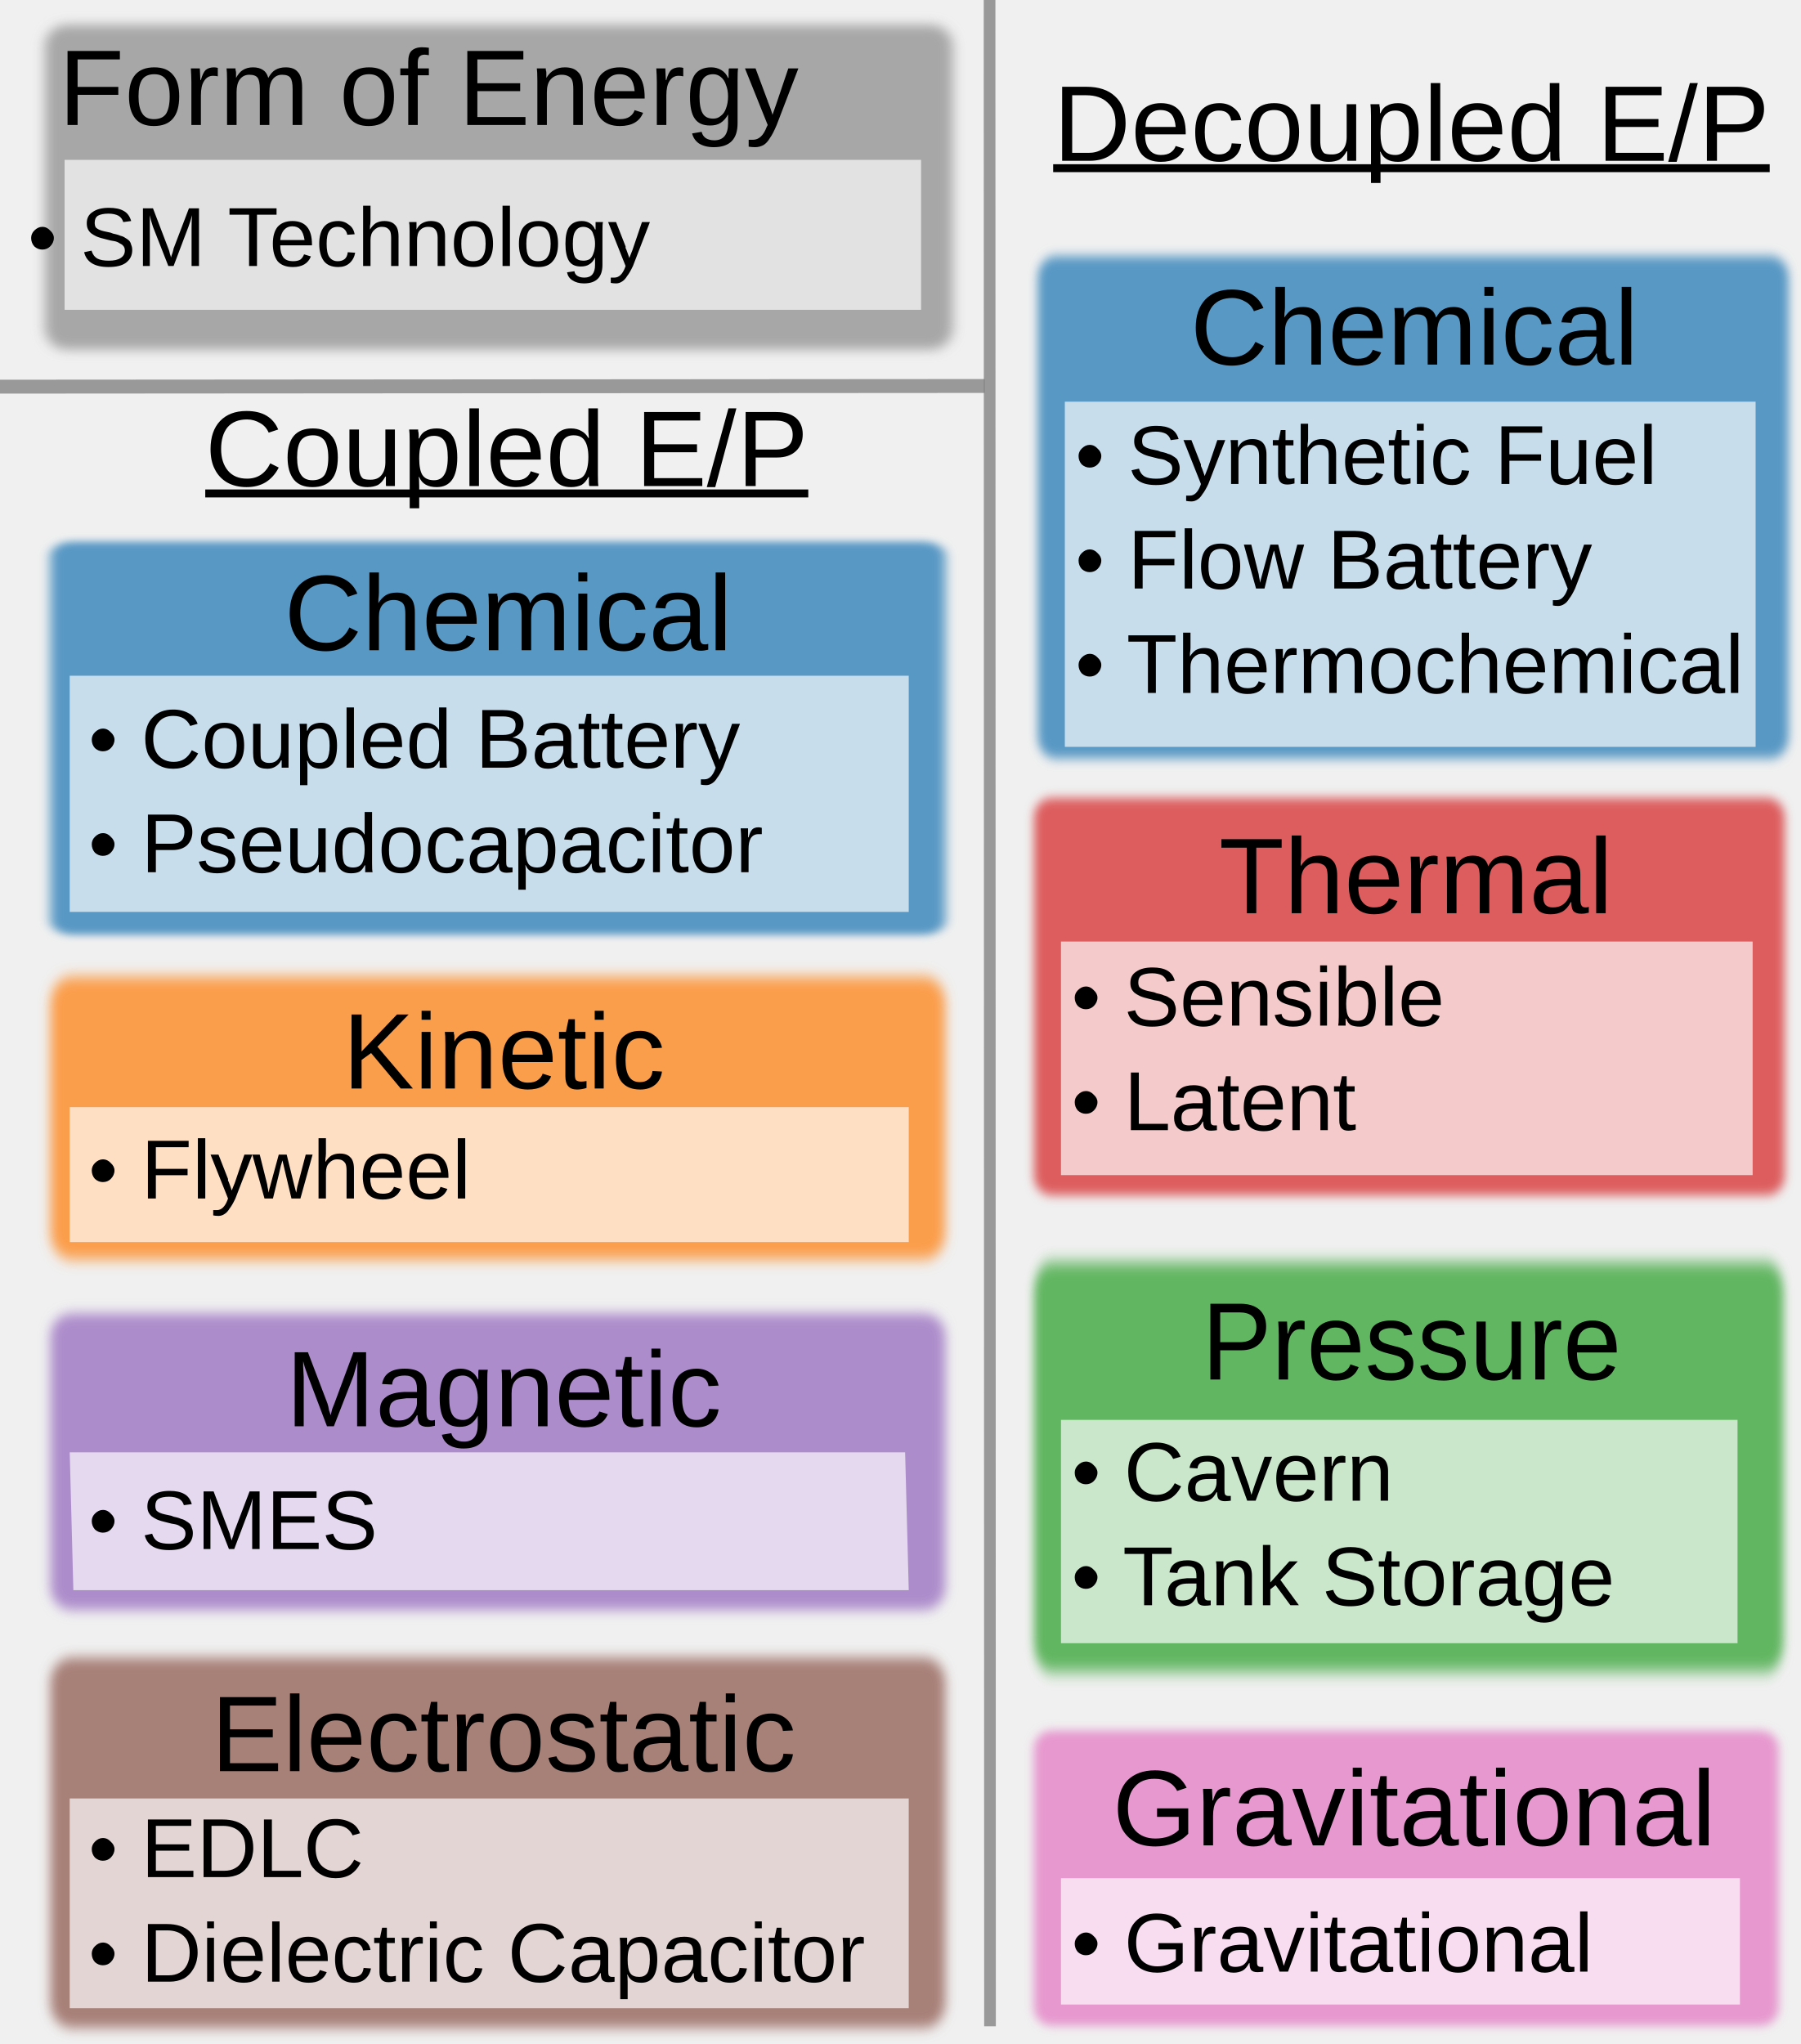
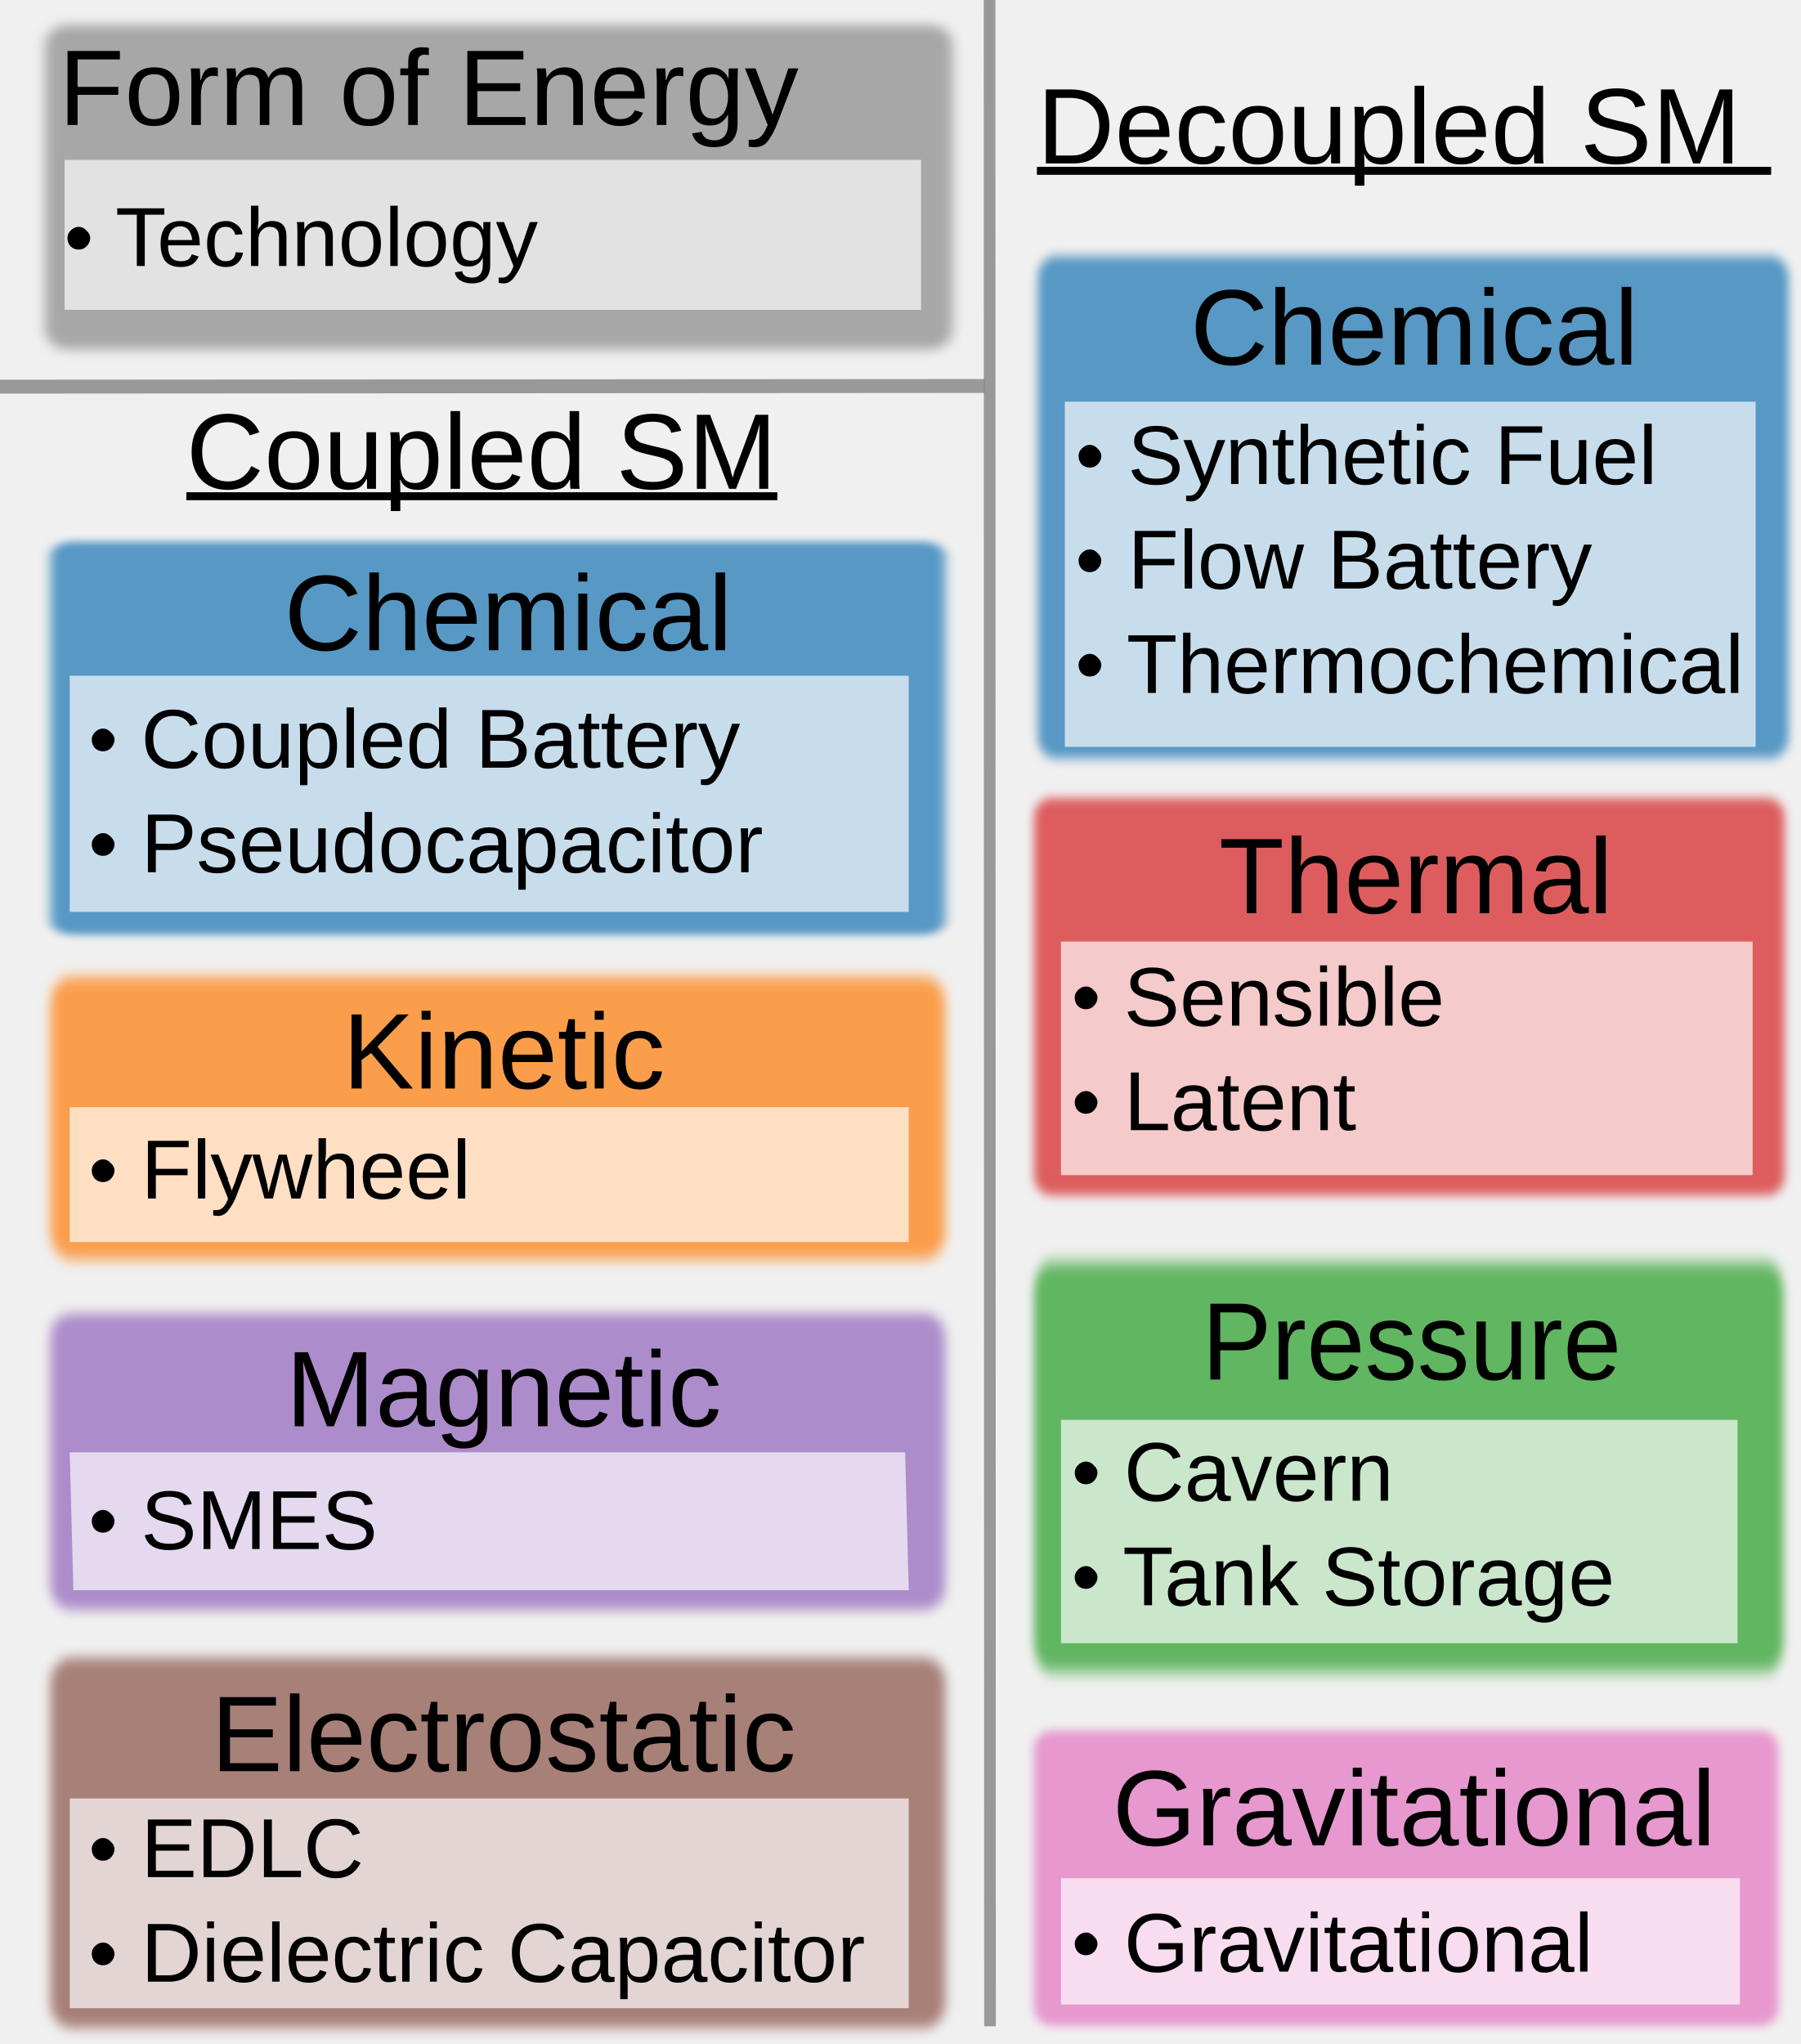
<svg xmlns="http://www.w3.org/2000/svg" width="53.215mm" height="60.411mm" viewBox="0 0 53.215 60.411" version="1.1" id="svg5" xml:space="preserve">
  <defs id="defs2">
    <rect x="856.205" y="473.246" width="132.097" height="20.602" id="rect17208" />
    <clipPath clipPathUnits="userSpaceOnUse" id="clipEmfPath1">
      <path d="M 0,0 H 375.447 V 306.686 H 0 Z" id="path400" />
    </clipPath>
    <pattern id="EMFhbasepattern" patternUnits="userSpaceOnUse" width="6" height="6" x="0" y="0" />
    <filter style="color-interpolation-filters:sRGB" id="filter1224" x="-0.016" y="-0.06" width="1.031" height="1.12">
      <feGaussianBlur stdDeviation="0.54" id="feGaussianBlur1226" />
    </filter>
    <filter style="color-interpolation-filters:sRGB" id="filter1228" x="-0.016" y="-0.031" width="1.031" height="1.062">
      <feGaussianBlur stdDeviation="0.54" id="feGaussianBlur1230" />
    </filter>
    <filter style="color-interpolation-filters:sRGB" id="filter1232" x="-0.016" y="-0.027" width="1.031" height="1.055">
      <feGaussianBlur stdDeviation="0.54" id="feGaussianBlur1234" />
    </filter>
    <filter style="color-interpolation-filters:sRGB" id="filter1236" x="-0.016" y="-0.024" width="1.031" height="1.048">
      <feGaussianBlur stdDeviation="0.54" id="feGaussianBlur1238" />
    </filter>
    <filter style="color-interpolation-filters:sRGB" id="filter1240" x="-0.016" y="-0.045" width="1.031" height="1.09">
      <feGaussianBlur stdDeviation="0.54" id="feGaussianBlur1242" />
    </filter>
    <filter style="color-interpolation-filters:sRGB" id="filter1244" x="-0.016" y="-0.05" width="1.031" height="1.099">
      <feGaussianBlur stdDeviation="0.54" id="feGaussianBlur1246" />
    </filter>
    <filter style="color-interpolation-filters:sRGB" id="filter1248" x="-0.016" y="-0.043" width="1.031" height="1.087">
      <feGaussianBlur stdDeviation="0.54" id="feGaussianBlur1250" />
    </filter>
    <filter style="color-interpolation-filters:sRGB" id="filter1252" x="-0.016" y="-0.04" width="1.031" height="1.08">
      <feGaussianBlur stdDeviation="0.54" id="feGaussianBlur1254" />
    </filter>
    <filter style="color-interpolation-filters:sRGB" id="filter1248-8" x="-0.016" y="-0.043" width="1.031" height="1.087">
      <feGaussianBlur stdDeviation="0.54" id="feGaussianBlur1250-5" />
    </filter>
  </defs>
  <g id="layer1" transform="translate(-23.54635,-45.23219)">
    <rect style="opacity:0.73;fill:#1f77b4;fill-opacity:1;fill-rule:evenodd;stroke-width:0.525;paint-order:stroke fill markers;filter:url(#filter1232)" id="rect184" width="83.022" height="47.412" x="23.193" y="34.22" ry="2" rx="2" transform="matrix(0.2673111,0,0,0.3131184,48.02206,42.08713)" />
    <rect style="opacity:0.73;mix-blend-mode:normal;fill:#1f77b4;fill-opacity:1;fill-rule:evenodd;stroke-width:0.56;paint-order:stroke fill markers;filter:url(#filter1236)" id="rect184-46" width="83.022" height="53.987" x="111.658" y="34.22" ry="2" rx="2" transform="matrix(0.3186624,0,0,0.2151758,-10.54579,53.87873)" />
    <rect style="opacity:0.73;mix-blend-mode:normal;fill:#d62728;fill-opacity:1;fill-rule:evenodd;stroke-width:0.56;paint-order:stroke fill markers;filter:url(#filter1228)" id="rect184-1" width="83.022" height="42.072" x="23.42" y="83.853" ry="2" rx="2" transform="matrix(0.2672706,0,0,0.2791416,47.84898,45.40939)" />
    <rect style="opacity:0.73;mix-blend-mode:normal;fill:#2ca02c;fill-opacity:1;fill-rule:evenodd;stroke-width:0.463;paint-order:stroke fill markers;filter:url(#filter1240)" id="rect184-4" width="83.022" height="28.765" x="22.873" y="141.918" ry="2" rx="2" transform="matrix(0.2668837,0,0,0.4211406,48.00363,22.76422)" />
    <rect style="opacity:0.73;mix-blend-mode:normal;fill:#e377c2;fill-opacity:1;fill-rule:evenodd;stroke-width:0.492;paint-order:stroke fill markers;filter:url(#filter1252)" id="rect184-40" width="83.022" height="32.453" x="22.873" y="188.552" ry="2" rx="2" transform="matrix(0.2651474,0,0,0.2687284,48.04109,45.71216)" />
    <rect style="opacity:0.73;mix-blend-mode:normal;fill:#8c564b;fill-opacity:1;fill-rule:evenodd;stroke-width:0.472;paint-order:stroke fill markers;filter:url(#filter1248)" id="rect184-13" width="83.022" height="29.887" x="111.337" y="188.552" ry="2" rx="2" transform="matrix(0.3186526,0,0,0.3661219,-10.4421,25.19311)" />
    <rect style="opacity:0.73;mix-blend-mode:normal;fill:#ff7f0e;fill-opacity:1;fill-rule:evenodd;stroke-width:0.402;paint-order:stroke fill markers;filter:url(#filter1224)" id="rect184-9" width="83.022" height="21.666" x="111.658" y="94.963" ry="2" rx="2" transform="matrix(0.3186445,0,0,0.3857462,-10.54304,37.46755)" />
    <rect style="opacity:0.73;mix-blend-mode:normal;fill:#9467bd;fill-opacity:1;fill-rule:evenodd;stroke-width:0.442;paint-order:stroke fill markers;filter:url(#filter1244)" id="rect184-9-3" width="83.022" height="26.2" x="111.337" y="141.918" ry="2" rx="2" transform="matrix(0.3186496,0,0,0.3343689,-10.44164,36.60086)" />
    <rect style="opacity:0.671;fill:#ffffff;fill-opacity:1;fill-rule:evenodd;stroke-width:0.111;paint-order:stroke fill markers" id="rect15614" width="20.418" height="10.202" x="55.021" y="57.104" />
    <rect style="opacity:0.671;fill:#ffffff;fill-opacity:1;fill-rule:evenodd;stroke-width:0.109;paint-order:stroke fill markers" id="rect15614-3" width="20.444" height="6.903" x="54.907" y="73.06" />
    <rect style="opacity:0.671;fill:#ffffff;fill-opacity:1;fill-rule:evenodd;stroke-width:0.091;paint-order:stroke fill markers" id="rect15614-3-5" width="24.8" height="3.987" x="25.607" y="77.955" />
    <rect style="opacity:0.671;fill:#ffffff;fill-opacity:1;fill-rule:evenodd;stroke-width:0.101;paint-order:stroke fill markers" id="rect15614-5" width="24.8" height="6.98" x="25.607" y="65.204" />
    <text xml:space="preserve" style="font-style:normal;font-variant:normal;font-weight:normal;font-stretch:normal;font-size:3.175px;font-family:Arial;-inkscape-font-specification:'Arial, Normal';font-variant-ligatures:normal;font-variant-caps:normal;font-variant-numeric:normal;font-variant-east-asian:normal;fill:#000000;fill-opacity:1;fill-rule:evenodd;stroke-width:0.265;paint-order:stroke fill markers" x="31.953" y="64.45" id="text398">
      <tspan id="tspan396" x="31.953" y="64.45" style="font-style:normal;font-variant:normal;font-weight:normal;font-stretch:normal;font-size:3.175px;font-family:Arial;-inkscape-font-specification:'Arial, Normal';font-variant-ligatures:normal;font-variant-caps:normal;font-variant-numeric:normal;font-variant-east-asian:normal;fill:#000000;fill-opacity:1;stroke-width:0.265">Chemical</tspan>
    </text>
    <text xml:space="preserve" style="font-style:normal;font-variant:normal;font-weight:normal;font-stretch:normal;font-size:3.175px;font-family:Arial;-inkscape-font-specification:'Arial, Normal';font-variant-ligatures:normal;font-variant-caps:normal;font-variant-numeric:normal;font-variant-east-asian:normal;fill:#000000;fill-opacity:1;fill-rule:evenodd;stroke-width:0.265;paint-order:stroke fill markers" x="58.736" y="56.006" id="text398-6">
      <tspan id="tspan396-5" x="58.736" y="56.006" style="font-style:normal;font-variant:normal;font-weight:normal;font-stretch:normal;font-size:3.175px;font-family:Arial;-inkscape-font-specification:'Arial, Normal';font-variant-ligatures:normal;font-variant-caps:normal;font-variant-numeric:normal;font-variant-east-asian:normal;fill:#000000;fill-opacity:1;stroke-width:0.265">Chemical</tspan>
    </text>
    <text xml:space="preserve" style="font-style:normal;font-variant:normal;font-weight:normal;font-stretch:normal;font-size:3.175px;font-family:Arial;-inkscape-font-specification:'Arial, Normal';font-variant-ligatures:normal;font-variant-caps:normal;font-variant-numeric:normal;font-variant-east-asian:normal;fill:#000000;fill-opacity:1;fill-rule:evenodd;stroke-width:0.265;paint-order:stroke fill markers" x="59.572" y="72.221" id="text398-6-5">
      <tspan id="tspan396-5-4" x="59.572" y="72.221" style="font-style:normal;font-variant:normal;font-weight:normal;font-stretch:normal;font-size:3.175px;font-family:Arial;-inkscape-font-specification:'Arial, Normal';font-variant-ligatures:normal;font-variant-caps:normal;font-variant-numeric:normal;font-variant-east-asian:normal;fill:#000000;fill-opacity:1;stroke-width:0.265">Thermal</tspan>
    </text>
    <text xml:space="preserve" style="font-style:normal;font-variant:normal;font-weight:normal;font-stretch:normal;font-size:3.175px;font-family:Arial;-inkscape-font-specification:'Arial, Normal';font-variant-ligatures:normal;font-variant-caps:normal;font-variant-numeric:normal;font-variant-east-asian:normal;fill:#000000;fill-opacity:1;fill-rule:evenodd;stroke-width:0.271;paint-order:stroke fill markers" x="60.495" y="83.968" id="text398-6-5-4" transform="scale(0.976329,1.024245)">
      <tspan id="tspan396-5-4-9" x="60.495" y="83.968" style="font-style:normal;font-variant:normal;font-weight:normal;font-stretch:normal;font-size:3.175px;font-family:Arial;-inkscape-font-specification:'Arial, Normal';font-variant-ligatures:normal;font-variant-caps:normal;font-variant-numeric:normal;font-variant-east-asian:normal;fill:#000000;fill-opacity:1;stroke-width:0.271">Pressure</tspan>
    </text>
    <text xml:space="preserve" style="font-style:normal;font-variant:normal;font-weight:normal;font-stretch:normal;font-size:3.175px;font-family:Arial;-inkscape-font-specification:'Arial, Normal';font-variant-ligatures:normal;font-variant-caps:normal;font-variant-numeric:normal;font-variant-east-asian:normal;fill:#000000;fill-opacity:1;fill-rule:evenodd;stroke-width:0.265;paint-order:stroke fill markers" x="33.671" y="77.402" id="text398-6-5-2">
      <tspan id="tspan396-5-4-4" x="33.671" y="77.402" style="font-style:normal;font-variant:normal;font-weight:normal;font-stretch:normal;font-size:3.175px;font-family:Arial;-inkscape-font-specification:'Arial, Normal';font-variant-ligatures:normal;font-variant-caps:normal;font-variant-numeric:normal;font-variant-east-asian:normal;fill:#000000;fill-opacity:1;stroke-width:0.265">Kinetic</tspan>
    </text>
-     <text xml:space="preserve" style="font-style:normal;font-variant:normal;font-weight:normal;font-stretch:normal;font-size:3.175px;font-family:Arial;-inkscape-font-specification:'Arial, Normal';font-variant-ligatures:normal;font-variant-caps:normal;font-variant-numeric:normal;font-variant-east-asian:normal;fill:#000000;fill-opacity:1;fill-rule:evenodd;stroke-width:0.265;paint-order:stroke fill markers" x="54.677" y="49.983" id="text398-6-8">
-       <tspan id="tspan396-5-9" x="54.677" y="49.983" style="font-style:normal;font-variant:normal;font-weight:normal;font-stretch:normal;font-size:3.175px;font-family:Arial;-inkscape-font-specification:'Arial, Normal';font-variant-ligatures:normal;font-variant-caps:normal;font-variant-numeric:normal;font-variant-east-asian:normal;text-decoration:underline;text-decoration-line:underline;fill:#000000;fill-opacity:1;stroke-width:0.265">Decoupled E/P</tspan>
+     <text xml:space="preserve" style="font-style:normal;font-variant:normal;font-weight:normal;font-stretch:normal;font-size:3.175px;font-family:Arial;-inkscape-font-specification:'Arial, Normal';font-variant-ligatures:normal;font-variant-caps:normal;font-variant-numeric:normal;font-variant-east-asian:normal;fill:#000000;fill-opacity:1;fill-rule:evenodd;stroke-width:0.265;paint-order:stroke fill markers" x="54.196" y="50.063" id="text398-6-8">
+       <tspan id="tspan396-5-9" x="54.196" y="50.063" style="font-style:normal;font-variant:normal;font-weight:normal;font-stretch:normal;font-size:3.175px;font-family:Arial;-inkscape-font-specification:'Arial, Normal';font-variant-ligatures:normal;font-variant-caps:normal;font-variant-numeric:normal;font-variant-east-asian:normal;text-decoration:underline;text-decoration-line:underline;fill:#000000;fill-opacity:1;stroke-width:0.265">Decoupled SM </tspan>
    </text>
-     <text xml:space="preserve" style="font-style:normal;font-variant:normal;font-weight:normal;font-stretch:normal;font-size:3.175px;font-family:Arial;-inkscape-font-specification:'Arial, Normal';font-variant-ligatures:normal;font-variant-caps:normal;font-variant-numeric:normal;font-variant-east-asian:normal;fill:#000000;fill-opacity:1;fill-rule:evenodd;stroke-width:0.265;paint-order:stroke fill markers" x="29.614" y="59.597" id="text398-6-8-5">
-       <tspan id="tspan396-5-9-6" x="29.614" y="59.597" style="font-style:normal;font-variant:normal;font-weight:normal;font-stretch:normal;font-size:3.175px;font-family:Arial;-inkscape-font-specification:'Arial, Normal';font-variant-ligatures:normal;font-variant-caps:normal;font-variant-numeric:normal;font-variant-east-asian:normal;text-decoration:underline;text-decoration-line:underline;fill:#000000;fill-opacity:1;stroke-width:0.265">Coupled E/P</tspan>
+     <text xml:space="preserve" style="font-style:normal;font-variant:normal;font-weight:normal;font-stretch:normal;font-size:3.175px;font-family:Arial;-inkscape-font-specification:'Arial, Normal';font-variant-ligatures:normal;font-variant-caps:normal;font-variant-numeric:normal;font-variant-east-asian:normal;fill:#000000;fill-opacity:1;fill-rule:evenodd;stroke-width:0.265;paint-order:stroke fill markers" x="29.053" y="59.677" id="text398-6-8-5">
+       <tspan id="tspan396-5-9-6" x="29.053" y="59.677" style="font-style:normal;font-variant:normal;font-weight:normal;font-stretch:normal;font-size:3.175px;font-family:Arial;-inkscape-font-specification:'Arial, Normal';font-variant-ligatures:normal;font-variant-caps:normal;font-variant-numeric:normal;font-variant-east-asian:normal;text-decoration:underline;text-decoration-line:underline;fill:#000000;fill-opacity:1;stroke-width:0.265">Coupled SM</tspan>
    </text>
    <text xml:space="preserve" style="font-style:normal;font-variant:normal;font-weight:normal;font-stretch:normal;font-size:2.469px;font-family:Arial;-inkscape-font-specification:'Arial, Normal';font-variant-ligatures:normal;font-variant-caps:normal;font-variant-numeric:normal;font-variant-east-asian:normal;white-space:pre;inline-size:71.008;display:inline;fill:#000000;fill-opacity:1;fill-rule:evenodd;stroke-width:0.265;paint-order:stroke fill markers" x="52.942" y="70.123" id="text398-6-6" transform="translate(2.278004,5.423461)">
-       <tspan x="52.942" y="70.123" id="tspan1589">• Sensible
+       <tspan x="52.942" y="70.123" id="tspan1802">• Sensible
</tspan>
-       <tspan x="52.942" y="73.21" id="tspan1591">• Latent</tspan>
+       <tspan x="52.942" y="73.21" id="tspan1804">• Latent</tspan>
    </text>
    <rect style="opacity:0.671;fill:#ffffff;fill-opacity:1;fill-rule:evenodd;stroke-width:0.108;paint-order:stroke fill markers" id="rect15614-3-6" width="19.997" height="6.6" x="54.907" y="87.197" />
    <text xml:space="preserve" style="font-style:normal;font-variant:normal;font-weight:normal;font-stretch:normal;font-size:2.469px;font-family:Arial;-inkscape-font-specification:'Arial, Normal';font-variant-ligatures:normal;font-variant-caps:normal;font-variant-numeric:normal;font-variant-east-asian:normal;white-space:pre;inline-size:71.008;display:inline;fill:#000000;fill-opacity:1;fill-rule:evenodd;stroke-width:0.265;paint-order:stroke fill markers" x="52.942" y="70.123" id="text398-6-6-2" transform="translate(2.278004,19.46394)">
-       <tspan x="52.942" y="70.123" id="tspan1593">• Cavern
+       <tspan x="52.942" y="70.123" id="tspan1806">• Cavern
</tspan>
-       <tspan x="52.942" y="73.21" id="tspan1595">• Tank Storage</tspan>
+       <tspan x="52.942" y="73.21" id="tspan1808">• Tank Storage</tspan>
    </text>
    <text xml:space="preserve" style="font-style:normal;font-variant:normal;font-weight:normal;font-stretch:normal;font-size:3.175px;font-family:Arial;-inkscape-font-specification:'Arial, Normal';font-variant-ligatures:normal;font-variant-caps:normal;font-variant-numeric:normal;font-variant-east-asian:normal;fill:#000000;fill-opacity:1;fill-rule:evenodd;stroke-width:0.265;paint-order:stroke fill markers" x="31.993" y="87.384" id="text398-6-5-4-8">
      <tspan id="tspan396-5-4-9-9" x="31.993" y="87.384" style="font-style:normal;font-variant:normal;font-weight:normal;font-stretch:normal;font-size:3.175px;font-family:Arial;-inkscape-font-specification:'Arial, Normal';font-variant-ligatures:normal;font-variant-caps:normal;font-variant-numeric:normal;font-variant-east-asian:normal;fill:#000000;fill-opacity:1;stroke-width:0.265">Magnetic</tspan>
    </text>
    <rect style="opacity:0.671;fill:#ffffff;fill-opacity:1;fill-rule:evenodd;stroke-width:0.094;paint-order:stroke fill markers" id="rect15614-3-6-8" width="24.693" height="4.075" x="23.289" y="88.187" transform="matrix(1,0,0.02628817,0.9996544,0,0)" />
    <text xml:space="preserve" style="font-style:normal;font-variant:normal;font-weight:normal;font-stretch:normal;font-size:2.469px;font-family:Arial;-inkscape-font-specification:'Arial, Normal';font-variant-ligatures:normal;font-variant-caps:normal;font-variant-numeric:normal;font-variant-east-asian:normal;white-space:pre;inline-size:71.008;display:inline;fill:#000000;fill-opacity:1;fill-rule:evenodd;stroke-width:0.265;paint-order:stroke fill markers" x="52.942" y="70.123" id="text398-6-6-2-0" transform="translate(-26.77655,20.89375)">
-       <tspan x="52.942" y="70.123" id="tspan1597">• SMES</tspan>
+       <tspan x="52.942" y="70.123" id="tspan1810">• SMES</tspan>
    </text>
    <text xml:space="preserve" style="font-style:normal;font-variant:normal;font-weight:normal;font-stretch:normal;font-size:3.175px;font-family:Arial;-inkscape-font-specification:'Arial, Normal';font-variant-ligatures:normal;font-variant-caps:normal;font-variant-numeric:normal;font-variant-east-asian:normal;fill:#000000;fill-opacity:1;fill-rule:evenodd;stroke-width:0.265;paint-order:stroke fill markers" x="56.435" y="99.772" id="text398-6-5-4-0">
      <tspan id="tspan396-5-4-9-4" x="56.435" y="99.772" style="font-style:normal;font-variant:normal;font-weight:normal;font-stretch:normal;font-size:3.175px;font-family:Arial;-inkscape-font-specification:'Arial, Normal';font-variant-ligatures:normal;font-variant-caps:normal;font-variant-numeric:normal;font-variant-east-asian:normal;fill:#000000;fill-opacity:1;stroke-width:0.265">Gravitational</tspan>
    </text>
    <rect style="opacity:0.671;fill:#ffffff;fill-opacity:1;fill-rule:evenodd;stroke-width:0.081;paint-order:stroke fill markers" id="rect15614-3-6-9" width="20.068" height="3.734" x="54.907" y="100.743" />
    <text xml:space="preserve" style="font-style:normal;font-variant:normal;font-weight:normal;font-stretch:normal;font-size:3.175px;font-family:Arial;-inkscape-font-specification:'Arial, Normal';font-variant-ligatures:normal;font-variant-caps:normal;font-variant-numeric:normal;font-variant-east-asian:normal;fill:#000000;fill-opacity:1;fill-rule:evenodd;stroke-width:0.265;paint-order:stroke fill markers" x="29.78" y="97.579" id="text398-6-5-4-8-4">
      <tspan id="tspan396-5-4-9-9-4" x="29.78" y="97.579" style="font-style:normal;font-variant:normal;font-weight:normal;font-stretch:normal;font-size:3.175px;font-family:Arial;-inkscape-font-specification:'Arial, Normal';font-variant-ligatures:normal;font-variant-caps:normal;font-variant-numeric:normal;font-variant-east-asian:normal;fill:#000000;fill-opacity:1;stroke-width:0.265">Electrostatic</tspan>
    </text>
    <rect style="opacity:0.671;fill:#ffffff;fill-opacity:1;fill-rule:evenodd;stroke-width:0.116;paint-order:stroke fill markers" id="rect15614-3-6-8-7" width="24.8" height="6.199" x="25.607" y="98.386" />
    <text xml:space="preserve" style="font-style:normal;font-variant:normal;font-weight:normal;font-stretch:normal;font-size:2.469px;font-family:Arial;-inkscape-font-specification:'Arial, Normal';font-variant-ligatures:normal;font-variant-caps:normal;font-variant-numeric:normal;font-variant-east-asian:normal;white-space:pre;inline-size:71.008;display:inline;fill:#000000;fill-opacity:1;fill-rule:evenodd;stroke-width:0.265;paint-order:stroke fill markers" x="52.942" y="70.123" id="text398-6-6-2-0-5" transform="translate(-26.77655,30.59008)">
-       <tspan x="52.942" y="70.123" id="tspan1599">• EDLC
+       <tspan x="52.942" y="70.123" id="tspan1812">• EDLC
</tspan>
-       <tspan x="52.942" y="73.21" id="tspan1601">• Dielectric Capacitor </tspan>
+       <tspan x="52.942" y="73.21" id="tspan1814">• Dielectric Capacitor </tspan>
    </text>
    <rect style="opacity:0.73;mix-blend-mode:normal;fill:#8c8c8c;fill-opacity:1;fill-rule:evenodd;stroke-width:0.472;paint-order:stroke fill markers;filter:url(#filter1248-8)" id="rect184-13-0" width="83.022" height="29.887" x="111.337" y="188.552" ry="2" rx="2" transform="matrix(0.3232257,0,0,0.32107,-11.11276,-14.57029)" />
    <text xml:space="preserve" style="font-style:normal;font-variant:normal;font-weight:normal;font-stretch:normal;font-size:3.175px;font-family:Arial;-inkscape-font-specification:'Arial, Normal';font-variant-ligatures:normal;font-variant-caps:normal;font-variant-numeric:normal;font-variant-east-asian:normal;text-align:center;text-anchor:middle;fill:#000000;fill-opacity:1;fill-rule:evenodd;stroke-width:0.265;paint-order:stroke fill markers" x="38.421" y="48.923" id="text398-6-5-4-8-4-6">
      <tspan x="38.421" y="48.923" style="font-style:normal;font-variant:normal;font-weight:normal;font-stretch:normal;font-size:3.175px;font-family:Arial;-inkscape-font-specification:'Arial, Normal';font-variant-ligatures:normal;font-variant-caps:normal;font-variant-numeric:normal;font-variant-east-asian:normal;text-align:center;text-anchor:middle;fill:#000000;fill-opacity:1;stroke-width:0.265" id="tspan1290">Form of Energy</tspan>
    </text>
    <rect style="opacity:0.671;fill:#ffffff;fill-opacity:1;fill-rule:evenodd;stroke-width:0.099;paint-order:stroke fill markers" id="rect15614-3-6-8-7-1" width="25.316" height="4.432" x="25.456" y="49.957" />
-     <text xml:space="preserve" style="font-style:normal;font-variant:normal;font-weight:normal;font-stretch:normal;font-size:2.469px;font-family:Arial;-inkscape-font-specification:'Arial, Normal';font-variant-ligatures:normal;font-variant-caps:normal;font-variant-numeric:normal;font-variant-east-asian:normal;text-align:center;text-anchor:middle;white-space:pre;inline-size:71.008;display:inline;fill:#000000;fill-opacity:1;fill-rule:evenodd;stroke-width:0.265;paint-order:stroke fill markers" x="71.152" y="70.123" id="text398-6-6-2-0-5-5" transform="translate(-35.87305,-17.02825)">
-       <tspan x="71.152" y="70.123" id="tspan1603">• SM Technology</tspan>
+     <text xml:space="preserve" style="font-style:normal;font-variant:normal;font-weight:normal;font-stretch:normal;font-size:2.469px;font-family:Arial;-inkscape-font-specification:'Arial, Normal';font-variant-ligatures:normal;font-variant-caps:normal;font-variant-numeric:normal;font-variant-east-asian:normal;text-align:center;text-anchor:middle;white-space:pre;inline-size:71.008;display:inline;fill:#000000;fill-opacity:1;fill-rule:evenodd;stroke-width:0.265;paint-order:stroke fill markers" x="71.152" y="70.123" id="text398-6-6-2-0-5-5" transform="translate(-36.99532,-17.02825)">
+       <tspan x="71.152" y="70.123" id="tspan1816">• Technology</tspan>
    </text>
    <text xml:space="preserve" style="font-style:normal;font-variant:normal;font-weight:normal;font-stretch:normal;font-size:2.469px;font-family:Arial;-inkscape-font-specification:'Arial, Normal';font-variant-ligatures:normal;font-variant-caps:normal;font-variant-numeric:normal;font-variant-east-asian:normal;white-space:pre;inline-size:71.008;display:inline;fill:#000000;fill-opacity:1;fill-rule:evenodd;stroke-width:0.265;paint-order:stroke fill markers" x="52.942" y="70.123" id="text398-6-6-3" transform="translate(-26.77655,10.53235)">
-       <tspan x="52.942" y="70.123" id="tspan1605">• Flywheel</tspan>
+       <tspan x="52.942" y="70.123" id="tspan1818">• Flywheel</tspan>
    </text>
    <text xml:space="preserve" style="font-style:normal;font-variant:normal;font-weight:normal;font-stretch:normal;font-size:2.469px;font-family:Arial;-inkscape-font-specification:'Arial, Normal';font-variant-ligatures:normal;font-variant-caps:normal;font-variant-numeric:normal;font-variant-east-asian:normal;white-space:pre;inline-size:79.986;display:inline;fill:#000000;fill-opacity:1;fill-rule:evenodd;stroke-width:0.265;paint-order:stroke fill markers" x="52.942" y="70.123" id="text398-6-6-97" transform="translate(2.39137,-10.5844)">
-       <tspan x="52.942" y="70.123" id="tspan1607">• Synthetic Fuel 
+       <tspan x="52.942" y="70.123" id="tspan1820">• Synthetic Fuel 
</tspan>
-       <tspan x="52.942" y="73.21" id="tspan1609">• Flow Battery
+       <tspan x="52.942" y="73.21" id="tspan1822">• Flow Battery
</tspan>
-       <tspan x="52.942" y="76.297" id="tspan1611">• Thermochemical</tspan>
+       <tspan x="52.942" y="76.297" id="tspan1824">• Thermochemical</tspan>
    </text>
    <text xml:space="preserve" style="font-style:normal;font-variant:normal;font-weight:normal;font-stretch:normal;font-size:2.469px;font-family:Arial;-inkscape-font-specification:'Arial, Normal';font-variant-ligatures:normal;font-variant-caps:normal;font-variant-numeric:normal;font-variant-east-asian:normal;white-space:pre;inline-size:71.885;display:inline;fill:#000000;fill-opacity:1;fill-rule:evenodd;stroke-width:0.265;paint-order:stroke fill markers" x="52.942" y="70.123" id="text398-6-6-9" transform="translate(-26.77655,-2.199454)">
-       <tspan x="52.942" y="70.123" id="tspan1613">• Coupled Battery
+       <tspan x="52.942" y="70.123" id="tspan1826">• Coupled Battery
</tspan>
-       <tspan x="52.942" y="73.21" id="tspan1615">• Pseudocapacitor
+       <tspan x="52.942" y="73.21" id="tspan1828">• Pseudocapacitor
</tspan>
    </text>
    <text xml:space="preserve" transform="scale(0.2645833)" id="text17206" style="font-style:normal;font-variant:normal;font-weight:normal;font-stretch:normal;font-size:17.333px;font-family:Arial;-inkscape-font-specification:'Arial, Normal';font-variant-ligatures:normal;font-variant-caps:normal;font-variant-numeric:normal;font-variant-east-asian:normal;white-space:pre;shape-inside:url(#rect17208);display:inline;opacity:0.671;fill:#ffffff;fill-opacity:1;fill-rule:evenodd;stroke-width:1.002;paint-order:stroke fill markers" />
    <text xml:space="preserve" style="font-style:normal;font-variant:normal;font-weight:normal;font-stretch:normal;font-size:2.469px;font-family:Arial;-inkscape-font-specification:'Arial, Normal';font-variant-ligatures:normal;font-variant-caps:normal;font-variant-numeric:normal;font-variant-east-asian:normal;white-space:pre;inline-size:71.008;display:inline;fill:#000000;fill-opacity:1;fill-rule:evenodd;stroke-width:0.265;paint-order:stroke fill markers" x="52.942" y="70.123" id="text398-6-6-2-7" transform="translate(2.278004,33.3832)">
-       <tspan x="52.942" y="70.123" id="tspan1617">• Gravitational</tspan>
+       <tspan x="52.942" y="70.123" id="tspan1830">• Gravitational</tspan>
    </text>
    <text xml:space="preserve" style="font-style:normal;font-variant:normal;font-weight:normal;font-stretch:normal;font-size:4.586px;font-family:Arial;-inkscape-font-specification:'Arial, Normal';font-variant-ligatures:normal;font-variant-caps:normal;font-variant-numeric:normal;font-variant-east-asian:normal;text-align:center;text-anchor:middle;fill:none;fill-rule:evenodd;stroke:#000000;stroke-width:1.065;paint-order:stroke fill markers" x="204.739" y="120.168" id="text477">
      <tspan id="tspan475" style="font-style:normal;font-variant:normal;font-weight:normal;font-stretch:normal;font-size:4.586px;font-family:Arial;-inkscape-font-specification:'Arial, Normal';font-variant-ligatures:normal;font-variant-caps:normal;font-variant-numeric:normal;font-variant-east-asian:normal;stroke-width:1.065" x="204.739" y="120.168" />
    </text>
    <path style="opacity:0.73;fill:#8c8c8c;fill-opacity:1;fill-rule:evenodd;stroke:#787878;stroke-width:0.345;stroke-dasharray:none;stroke-opacity:1;paint-order:stroke fill markers" d="m 52.796,45.232 0.013,59.887" id="path1383" />
    <path style="opacity:0.73;fill:#8c8c8c;fill-opacity:1;fill-rule:evenodd;stroke:#787878;stroke-width:0.411;stroke-dasharray:none;stroke-opacity:1;paint-order:stroke fill markers" d="m 52.652,56.64 -29.106,0.02" id="path1385" />
    <text xml:space="preserve" style="font-style:normal;font-variant:normal;font-weight:normal;font-stretch:normal;font-size:3.175px;font-family:Arial;-inkscape-font-specification:'Arial, Normal';font-variant-ligatures:normal;font-variant-caps:normal;font-variant-numeric:normal;font-variant-east-asian:normal;text-align:center;text-anchor:middle;fill:#000000;fill-opacity:0;fill-rule:evenodd;stroke:#6d6d6d;stroke-width:0.5;stroke-linecap:square;stroke-linejoin:bevel;stroke-miterlimit:0;stroke-opacity:0.306;paint-order:stroke fill markers" x="91.114" y="81.849" id="text12451">
      <tspan id="tspan12449" style="stroke-width:0.5" x="91.114" y="81.849" />
    </text>
    <text xml:space="preserve" style="font-style:normal;font-variant:normal;font-weight:normal;font-stretch:normal;font-size:3.175px;font-family:Arial;-inkscape-font-specification:'Arial, Normal';font-variant-ligatures:normal;font-variant-caps:normal;font-variant-numeric:normal;font-variant-east-asian:normal;text-align:center;text-anchor:middle;fill:#000000;fill-opacity:0;fill-rule:evenodd;stroke:#6d6d6d;stroke-width:0.5;stroke-linecap:square;stroke-linejoin:bevel;stroke-miterlimit:0;stroke-opacity:0.306;paint-order:stroke fill markers" x="101.543" y="78.675" id="text12455">
      <tspan id="tspan12453" style="stroke-width:0.5" x="101.543" y="78.675" />
    </text>
  </g>
</svg>
